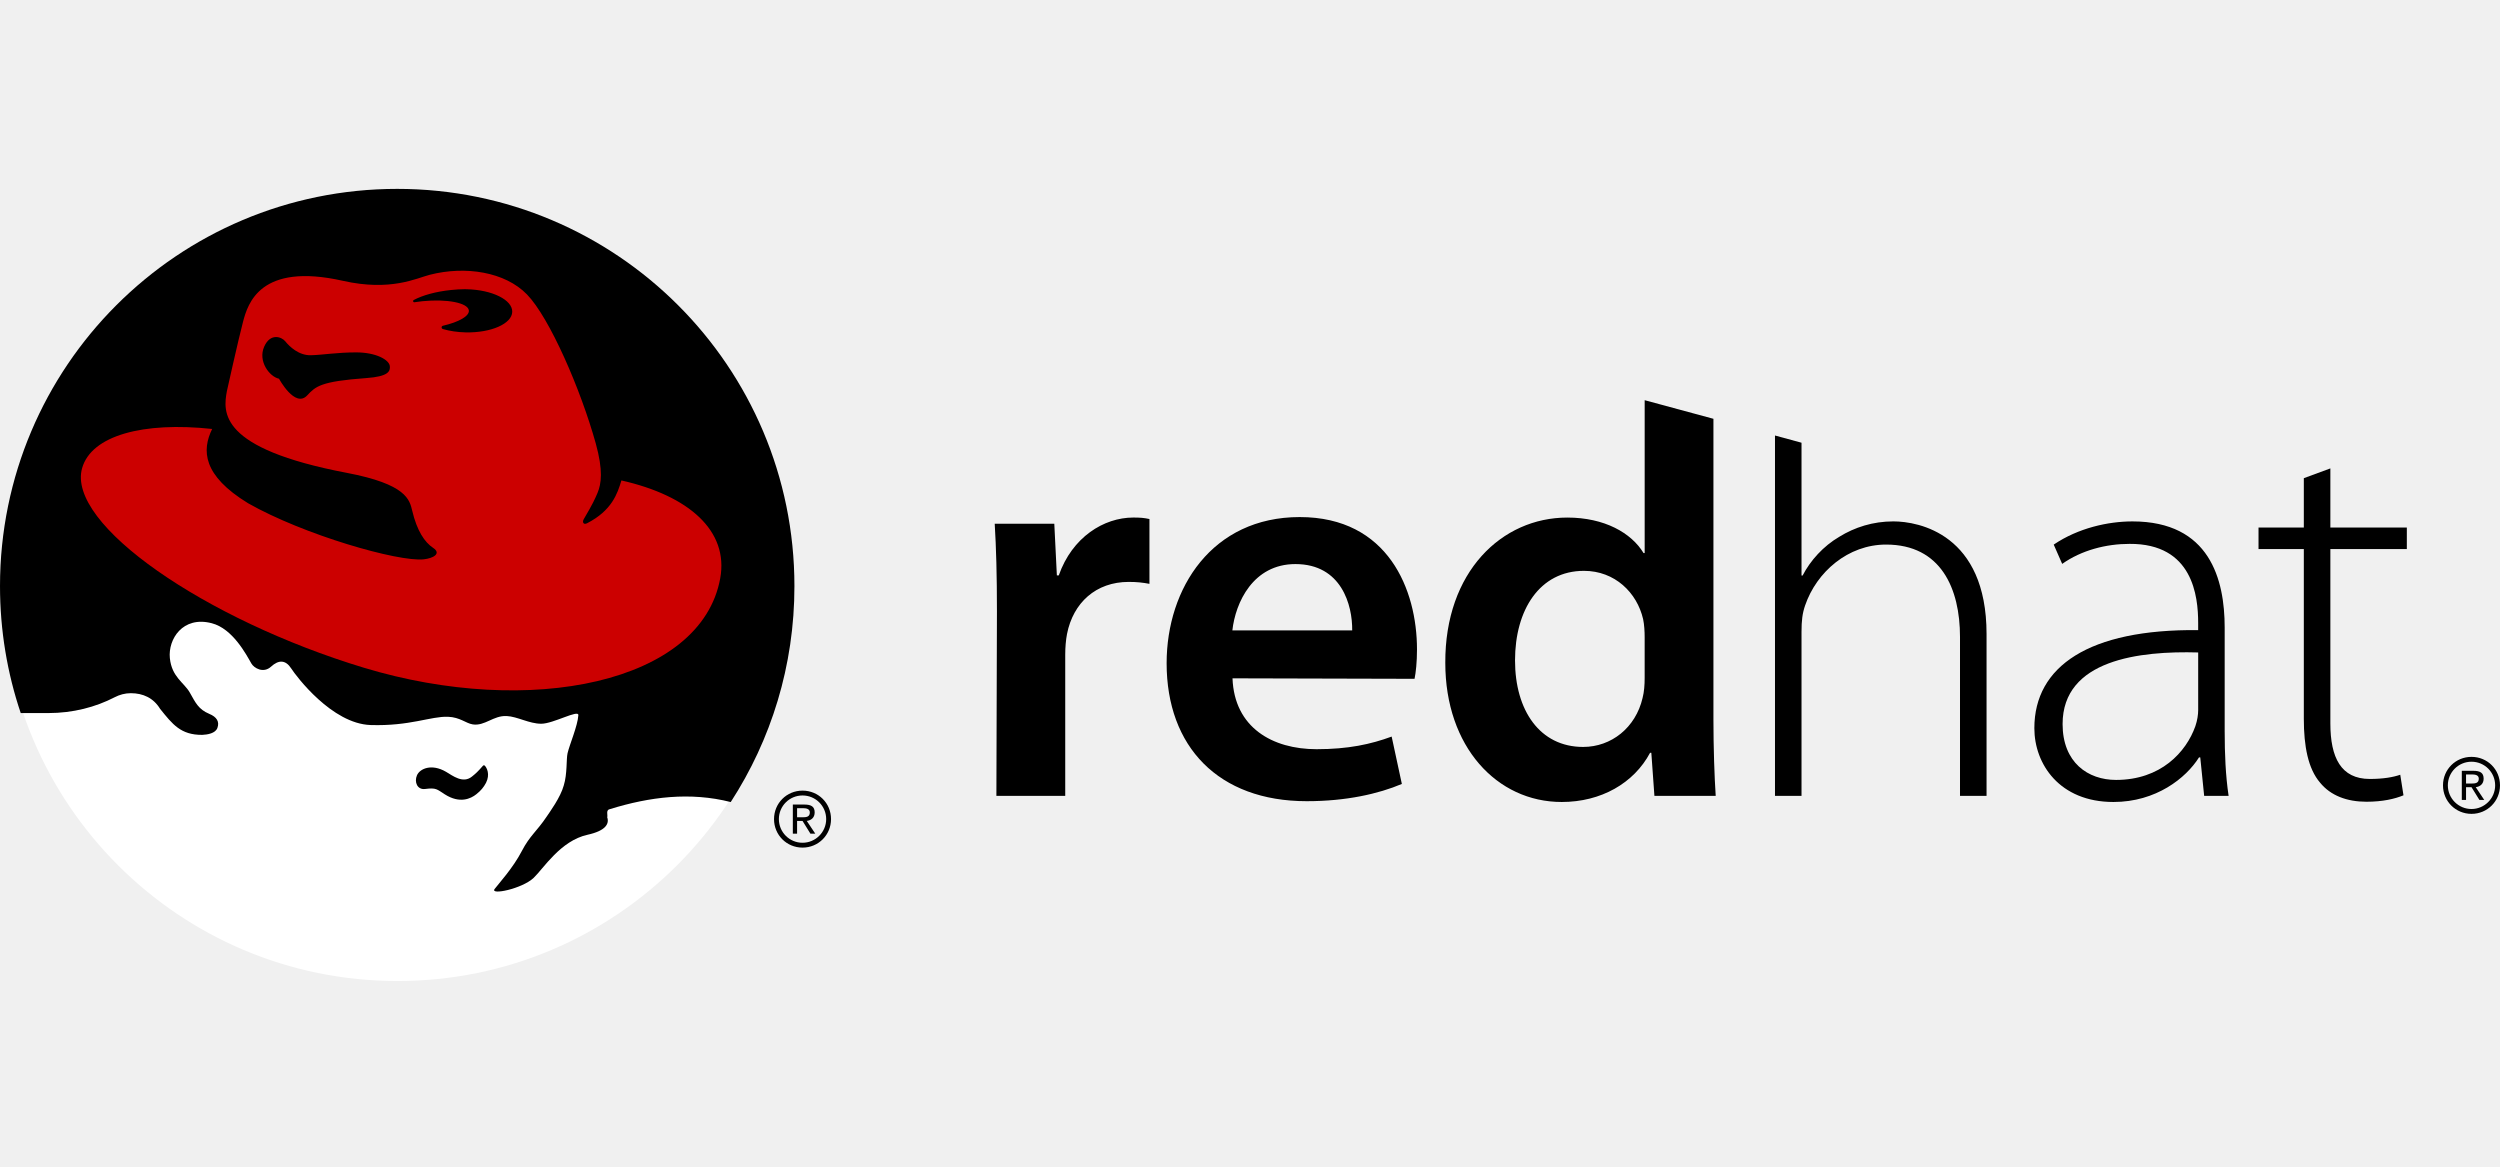
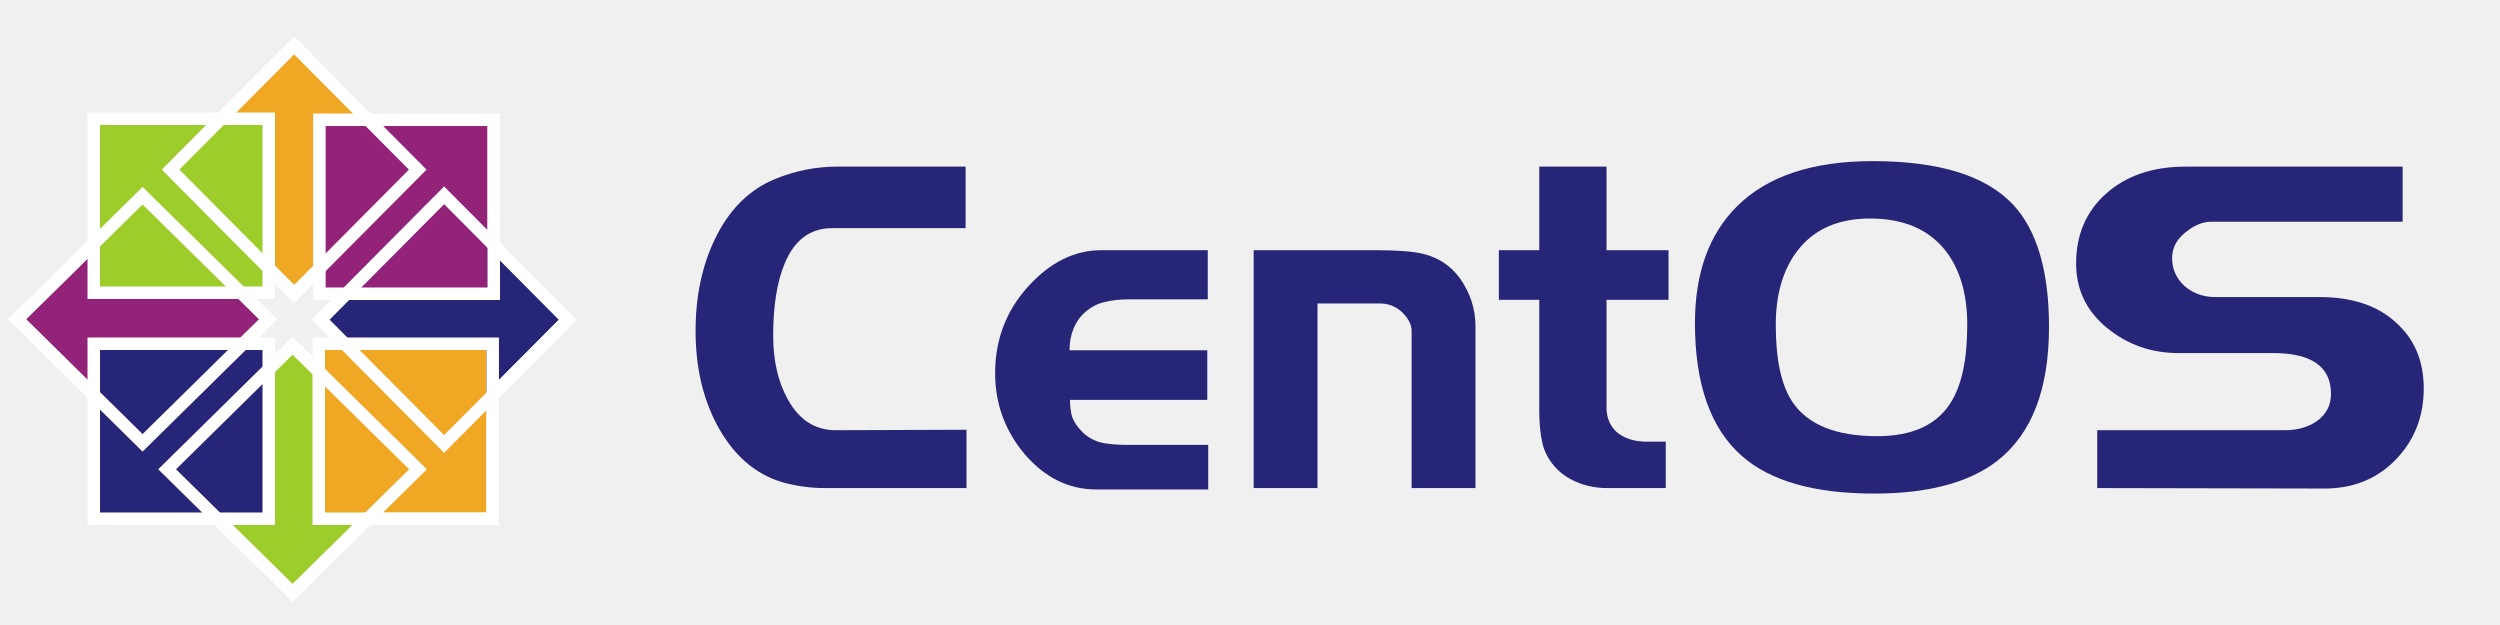
- <svg xmlns="http://www.w3.org/2000/svg" xmlns:xlink="http://www.w3.org/1999/xlink" width="300" height="140" id="svg2812" version="1.0">
-   <defs id="defs3" />
-   <g id="layer1" transform="translate(-13.71428,-252.5725)">
-     <g transform="matrix(2.116667,0,0,2.116667,-32.19343,187.7603)" id="shadowman">
-       <path d="M 55.685,68.504 C 55.685,79.689 46.618,88.756 35.433,88.756 C 24.248,88.756 15.181,79.689 15.181,68.504 C 15.181,57.319 24.248,48.252 35.433,48.252 C 46.618,48.252 55.685,57.319 55.685,68.504 z" transform="matrix(1.10693,0,0,1.10693,5.005761,-12.00975)" style="fill:#ffffff" id="path4548" />
-       <path d="M 147.813,72.126 C 147.813,73.33 147.861,74.576 148.035,75.74 L 146.649,75.74 L 146.428,73.56 L 146.356,73.56 C 145.618,74.733 143.923,76.087 141.506,76.087 C 138.446,76.087 137.022,73.934 137.022,71.904 C 137.022,68.395 140.12,66.279 146.309,66.343 L 146.309,65.937 C 146.309,64.433 146.015,61.432 142.419,61.454 C 141.088,61.454 139.701,61.811 138.6,62.588 L 138.12,61.495 C 139.511,60.552 141.207,60.18 142.583,60.18 C 146.972,60.18 147.812,63.476 147.812,66.195 L 147.812,72.126 L 147.813,72.126 z M 146.309,67.61 C 142.996,67.514 138.623,68.016 138.623,71.668 C 138.623,73.854 140.066,74.836 141.651,74.836 C 144.186,74.836 145.627,73.267 146.151,71.786 C 146.262,71.46 146.31,71.135 146.31,70.875 L 146.31,67.61 L 146.309,67.61 z M 153.804,57.175 L 153.804,60.527 L 158.139,60.527 L 158.139,61.748 L 153.804,61.748 L 153.804,71.635 C 153.804,73.569 154.404,74.781 156.038,74.781 C 156.823,74.781 157.379,74.677 157.766,74.542 L 157.949,75.708 C 157.458,75.912 156.766,76.073 155.848,76.073 C 154.739,76.073 153.818,75.723 153.224,74.995 C 152.536,74.195 152.299,72.918 152.299,71.366 L 152.299,61.747 L 149.731,61.747 L 149.731,60.526 L 152.299,60.526 L 152.299,57.729 L 153.804,57.175 z M 129.028,60.179 C 127.871,60.179 126.834,60.513 125.963,61.052 C 125.059,61.581 124.322,62.399 123.885,63.247 L 123.822,63.247 L 123.822,55.719 L 122.318,55.31 L 122.318,75.74 L 123.822,75.74 L 123.822,66.437 C 123.822,65.819 123.869,65.391 124.028,64.938 C 124.678,63.046 126.46,61.493 128.615,61.493 C 131.73,61.493 132.807,63.99 132.807,66.73 L 132.807,75.739 L 134.312,75.739 L 134.312,66.565 C 134.312,60.9 130.469,60.179 129.028,60.179 z" id="path620" />
-       <path d="M 78.208,65.27 C 78.208,63.205 78.165,61.686 78.082,60.312 L 81.46,60.312 L 81.605,63.241 L 81.714,63.241 C 82.474,61.069 84.274,59.961 85.938,59.961 C 86.319,59.961 86.541,59.977 86.854,60.045 L 86.854,63.72 C 86.489,63.649 86.147,63.61 85.677,63.61 C 83.82,63.61 82.529,64.792 82.181,66.561 C 82.115,66.905 82.08,67.318 82.08,67.739 L 82.08,75.739 L 78.177,75.739 L 78.208,65.27 z M 91.563,69.076 C 91.666,71.871 93.83,73.094 96.328,73.094 C 98.123,73.094 99.406,72.814 100.586,72.379 L 101.164,75.064 C 99.843,75.624 98.01,76.042 95.772,76.042 C 90.763,76.042 87.828,72.949 87.828,68.22 C 87.828,63.961 90.411,59.934 95.373,59.934 C 100.389,59.934 102.022,64.06 102.022,67.437 C 102.022,68.163 101.958,68.744 101.883,69.104 L 91.563,69.076 z M 98.349,66.359 C 98.366,64.929 97.744,62.599 95.13,62.599 C 92.729,62.599 91.731,64.778 91.555,66.359 L 98.349,66.359 z M 118.829,54.363 L 114.93,53.308 L 114.93,61.974 L 114.866,61.974 C 114.177,60.834 112.654,59.962 110.543,59.962 C 106.834,59.962 103.602,63.033 103.627,68.202 C 103.627,72.945 106.544,76.087 110.228,76.087 C 112.453,76.087 114.316,75.025 115.237,73.297 L 115.307,73.297 L 115.482,75.739 L 118.957,75.739 C 118.886,74.69 118.828,72.991 118.828,71.412 L 118.828,54.363 L 118.829,54.363 z M 114.929,69.05 C 114.929,69.46 114.901,69.84 114.811,70.19 C 114.418,71.878 113.037,72.966 111.442,72.966 C 108.986,72.966 107.58,70.895 107.58,68.06 C 107.58,65.198 108.974,62.983 111.487,62.983 C 113.241,62.983 114.496,64.22 114.842,65.722 C 114.909,66.038 114.929,66.428 114.929,66.738 L 114.929,69.05 L 114.929,69.05 z" id="path616" />
-       <path d="M 161.805,73.529 C 160.905,73.529 160.189,74.244 160.189,75.144 C 160.189,76.045 160.905,76.76 161.805,76.76 C 162.706,76.76 163.421,76.041 163.421,75.144 C 163.421,74.24 162.706,73.529 161.805,73.529 z M 161.805,73.804 C 162.547,73.804 163.146,74.403 163.146,75.144 C 163.146,75.883 162.543,76.485 161.805,76.485 C 161.063,76.485 160.464,75.883 160.464,75.144 C 160.464,74.403 161.063,73.804 161.805,73.804 z M 161.255,74.319 L 161.255,75.969 L 161.496,75.969 L 161.496,75.247 L 161.805,75.247 L 162.252,75.969 L 162.527,75.969 L 162.046,75.247 C 162.291,75.216 162.493,75.066 162.493,74.766 C 162.493,74.438 162.302,74.319 161.908,74.319 L 161.255,74.319 z M 161.496,74.525 L 161.84,74.525 C 162.016,74.525 162.218,74.563 162.218,74.766 C 162.218,75.021 162.019,75.041 161.805,75.041 L 161.496,75.041 L 161.496,74.525 z" id="path650" />
-       <path d="M 63.116,76.091 C 60.811,75.504 58.522,75.797 56.285,76.486 C 56.011,76.526 56.159,76.83 56.114,76.953 C 56.24,77.32 56.033,77.718 54.998,77.945 C 53.465,78.282 52.496,79.864 51.942,80.389 C 51.291,81.008 49.453,81.388 49.73,81.019 C 49.947,80.731 50.774,79.833 51.276,78.861 C 51.727,77.993 52.127,77.746 52.679,76.919 C 52.841,76.676 53.468,75.824 53.65,75.15 C 53.855,74.491 53.787,73.663 53.865,73.323 C 53.978,72.832 54.44,71.768 54.477,71.166 C 54.497,70.825 53.057,71.651 52.373,71.651 C 51.689,71.651 51.024,71.243 50.413,71.214 C 49.658,71.177 49.172,71.795 48.489,71.688 C 48.098,71.626 47.77,71.282 47.087,71.256 C 46.116,71.22 44.929,71.795 42.698,71.724 C 40.507,71.653 38.48,68.953 38.204,68.524 C 37.88,68.019 37.485,68.019 37.054,68.415 C 36.622,68.81 36.091,68.499 35.94,68.235 C 35.652,67.732 34.883,66.259 33.692,65.952 C 32.044,65.524 31.211,66.864 31.318,67.929 C 31.427,69.011 32.127,69.314 32.451,69.888 C 32.776,70.463 32.941,70.834 33.549,71.089 C 33.981,71.267 34.142,71.535 34.014,71.888 C 33.901,72.198 33.452,72.269 33.156,72.282 C 31.934,72.292 31.468,71.679 30.766,70.808 C 30.389,70.188 29.796,69.919 29.104,69.919 C 28.774,69.919 28.466,70.006 28.191,70.148 C 27.107,70.711 25.818,71.046 24.43,71.046 L 22.864,71.046 C 22.102,68.785 21.689,66.365 21.689,63.847 C 21.689,51.409 31.77,41.328 44.208,41.328 C 56.646,41.328 66.727,51.411 66.727,63.847 C 66.73,68.362 65.401,72.566 63.116,76.091 z M 49.171,74.026 C 49.286,74.139 49.486,74.518 49.242,75.001 C 49.105,75.257 48.957,75.437 48.694,75.647 C 48.376,75.901 47.758,76.195 46.909,75.655 C 46.452,75.365 46.424,75.268 45.794,75.349 C 45.344,75.408 45.164,74.954 45.327,74.576 C 45.488,74.199 46.152,73.893 46.981,74.379 C 47.354,74.598 47.933,75.059 48.441,74.649 C 48.652,74.481 48.778,74.368 49.07,74.031 C 49.083,74.015 49.101,74.007 49.122,74.007 C 49.141,74.007 49.158,74.014 49.171,74.026 z" id="path632" />
-       <path d="M 63.116,76.09 C 65.402,72.565 66.729,68.362 66.729,63.85 C 66.729,51.412 56.647,41.33 44.209,41.33 C 31.771,41.33 21.69,51.413 21.69,63.85 C 21.69,66.368 22.104,68.788 22.865,71.047 C 25.869,79.955 34.291,86.368 44.209,86.368 C 52.134,86.368 59.101,82.276 63.116,76.09 z" style="fill:none" id="path646" />
-       <path d="M 56.918,57.858 C 56.695,58.606 56.378,59.562 54.971,60.285 C 54.766,60.39 54.687,60.218 54.782,60.057 C 55.314,59.151 55.409,58.925 55.563,58.568 C 55.78,58.047 55.892,57.304 55.463,55.755 C 54.615,52.708 52.849,48.634 51.564,47.312 C 50.326,46.037 48.08,45.677 46.05,46.199 C 45.303,46.39 43.839,47.152 41.127,46.54 C 36.433,45.483 35.739,47.833 35.468,48.857 C 35.198,49.881 34.552,52.792 34.552,52.792 C 34.335,53.977 34.054,56.038 41.342,57.426 C 44.737,58.072 44.91,58.95 45.06,59.582 C 45.329,60.712 45.761,61.361 46.246,61.682 C 46.731,62.007 46.246,62.274 45.707,62.33 C 44.261,62.481 38.917,60.947 35.755,59.151 C 33.168,57.57 33.125,56.147 33.717,54.939 C 29.809,54.517 26.877,55.304 26.345,57.156 C 25.432,60.33 33.325,65.752 42.311,68.474 C 51.741,71.329 61.441,69.336 62.52,63.409 C 63.012,60.713 60.743,58.722 56.918,57.858 z M 42.458,52.054 C 39.857,52.242 39.587,52.523 39.1,53.041 C 38.412,53.772 37.507,52.091 37.507,52.091 C 36.965,51.976 36.306,51.101 36.662,50.283 C 37.012,49.474 37.658,49.717 37.86,49.969 C 38.107,50.275 38.634,50.778 39.315,50.759 C 39.998,50.742 40.785,50.598 41.884,50.598 C 42.999,50.598 43.746,51.014 43.789,51.371 C 43.823,51.676 43.699,51.965 42.458,52.054 z M 45.191,47.754 C 45.187,47.754 45.184,47.756 45.18,47.756 C 45.139,47.756 45.107,47.725 45.107,47.687 C 45.107,47.66 45.123,47.636 45.148,47.626 C 45.652,47.359 46.404,47.148 47.266,47.06 C 47.524,47.032 47.776,47.019 48.019,47.016 C 48.063,47.016 48.103,47.016 48.148,47.018 C 49.592,47.049 50.746,47.623 50.729,48.299 C 50.712,48.974 49.528,49.495 48.085,49.464 C 47.618,49.453 47.179,49.385 46.801,49.276 C 46.756,49.264 46.724,49.226 46.724,49.181 C 46.724,49.135 46.756,49.097 46.802,49.087 C 47.703,48.878 48.311,48.538 48.269,48.215 C 48.212,47.788 47.033,47.557 45.638,47.696 C 45.484,47.714 45.335,47.733 45.191,47.754 z" style="fill:#cc0000" id="path648" />
-       <use transform="translate(-94.61853,1.913321)" id="use4312" x="0" y="0" width="744.094" height="1052.362" xlink:href="#path650" />
+ <svg xmlns="http://www.w3.org/2000/svg" width="200" height="50" id="svg10573" version="1.1">
+   <defs id="defs10575" />
+   <g id="layer1" transform="translate(711.5303,-2237.039)">
+     <g xml:space="default" transform="matrix(0.694854,0,0,0.694854,-221.4392,698.5349)" style="font-size:52.869px;font-style:normal;font-weight:normal;line-height:833%;letter-spacing:0px;word-spacing:0px;fill:#262577;fill-opacity:1;stroke:none;font-family:Sans" id="text12404">
+       <path xml:space="default" d="m -594.038,2270.332 -16.337,0 q -2.485,0 -4.917,-0.687 -4.705,-1.427 -7.455,-6.556 -2.485,-4.653 -2.485,-10.838 0,-5.974 2.221,-10.574 2.432,-5.075 6.926,-6.926 3.489,-1.427 7.137,-1.427 l 14.803,0 0,7.085 -15.385,0 q -3.754,0 -5.446,4.071 -1.322,3.172 -1.322,8.3 0,4.335 1.692,7.349 1.956,3.542 5.498,3.542 l 15.068,-0.053 0,6.714 z" style="font-variant:normal;font-stretch:normal;fill:#262577;font-family:Denmark;-inkscape-font-specification:Denmark;fill-opacity:1" id="path4186" />
+       <path d="m -566.211,2270.491 -12.9,0 c -3.137,0 -5.869,-1.339 -8.195,-4.018 -2.291,-2.714 -3.437,-5.833 -3.437,-9.358 0,-3.842 1.251,-7.155 3.754,-9.939 2.538,-2.82 5.357,-4.23 8.459,-4.23 l 12.266,0 0,5.657 -8.988,0 c -1.128,0 -2.097,0.106 -2.908,0.317 -0.775,0.176 -1.498,0.546 -2.168,1.11 -1.234,1.057 -1.85,2.64 -1.85,4.437 l 15.861,0 0,5.71 -15.808,0 c 0,0.846 0.088,1.414 0.264,2.013 0.211,0.564 0.617,1.145 1.216,1.745 0.599,0.564 1.304,0.952 2.115,1.163 0.846,0.176 1.868,0.264 3.066,0.264 l 9.252,0 z" style="font-variant:normal;font-stretch:normal;fill:#262577;font-family:Denmark;-inkscape-font-specification:Denmark;fill-opacity:1" id="path4188" xml:space="default" />
+       <path d="m -535.442,2270.332 -7.349,0 0,-18.029 q 0,-0.687 -0.317,-1.216 -0.317,-0.582 -0.899,-1.11 -1.057,-0.899 -2.432,-0.899 l -7.19,0 0,21.253 -7.349,0 0,-27.386 14.063,0 q 3.754,0 5.446,0.423 2.643,0.634 4.23,2.802 1.798,2.538 1.798,5.551 l 0,18.61 z" style="font-variant:normal;font-stretch:normal;fill:#262577;font-family:Denmark;-inkscape-font-specification:Denmark;fill-opacity:1" id="path4190" xml:space="default" />
+       <path d="m -513.216,2248.656 -7.137,0 0,12.424 c 0,1.128 0.388,2.062 1.163,2.802 0.881,0.74 2.044,1.11 3.489,1.11 l 2.168,0 0,5.34 -6.82,0 c -2.044,0 -4.289,-0.74 -5.734,-2.22 -0.846,-0.881 -1.392,-1.851 -1.639,-2.908 -0.247,-1.057 -0.37,-2.309 -0.37,-3.754 l 0,-12.794 -4.653,0 0,-5.71 4.653,0 0,-9.622 7.743,0 0,9.622 7.137,0 z" style="font-variant:normal;font-stretch:normal;fill:#262577;font-family:Denmark;-inkscape-font-specification:Denmark;fill-opacity:1" id="path4192" xml:space="default" />
+       <path d="m -469.409,2251.775 q 0,10.785 -5.974,15.438 -4.864,3.754 -14.169,3.754 -10.31,0 -15.226,-4.335 -5.393,-4.758 -5.393,-15.279 0,-8.618 4.811,-13.429 5.234,-5.234 15.649,-5.234 11.473,0 16.178,5.023 4.124,4.441 4.124,14.063 z m -9.411,-0.211 q 0,-5.446 -2.591,-8.671 -2.908,-3.595 -8.618,-3.595 -5.604,0 -8.459,3.86 -2.379,3.225 -2.379,8.406 0,5.974 1.903,8.829 2.643,3.965 9.781,3.965 6.027,0 8.459,-3.859 1.903,-3.014 1.903,-8.935 z" style="font-variant:normal;font-stretch:normal;fill:#262577;font-family:Denmark;-inkscape-font-specification:Denmark;fill-opacity:1" id="path4194" xml:space="default" />
+       <path d="m -426.264,2258.86 q 0,4.864 -3.225,8.195 -3.225,3.331 -8.195,3.331 l -26.17,-0.053 0,-6.662 21.571,0 q 2.168,0 3.648,-1.004 1.692,-1.163 1.692,-3.172 0,-4.705 -6.662,-4.705 l -10.891,0 q -4.705,0 -8.248,-2.908 -3.542,-2.908 -3.542,-7.402 0,-4.97 3.437,-8.036 3.489,-3.119 9.146,-3.119 l 25.007,0 0,6.344 -22.047,0 q -1.48,0 -3.014,1.269 -1.48,1.216 -1.48,2.908 0,1.903 1.427,3.225 1.48,1.269 3.542,1.269 l 12.001,0 q 5.604,0 8.776,2.908 3.225,2.855 3.225,7.613 z" style="font-variant:normal;font-stretch:normal;fill:#262577;font-family:Denmark;-inkscape-font-specification:Denmark;fill-opacity:1" id="path4196" xml:space="default" />
    </g>
+     <rect style="color:#000000;color-interpolation:sRGB;color-interpolation-filters:linearRGB;fill:#932279;fill-opacity:1;fill-rule:nonzero;stroke:#ffffff;stroke-width:1;stroke-miterlimit:4;stroke-dasharray:none;marker:none;visibility:visible;display:inline;overflow:visible;enable-background:accumulate;clip-rule:nonzero;color-rendering:auto;image-rendering:auto;shape-rendering:auto;text-rendering:auto" id="rect4180" width="14.086" height="14.086" x="2096.544" y="-1127.996" transform="matrix(-0.7124968,0.7016754,-0.7124968,-0.7016754,0,0)" xml:space="default" />
+     <rect transform="matrix(-0.7049458,-0.7092612,0.7049458,-0.7092612,0,0)" y="-2081.579" x="-1105.62" height="14.024" width="14.024" id="rect4182" style="color:#000000;color-interpolation:sRGB;color-interpolation-filters:linearRGB;fill:#efa724;fill-opacity:1;fill-rule:nonzero;stroke:#ffffff;stroke-width:1;stroke-miterlimit:4;stroke-dasharray:none;marker:none;visibility:visible;display:inline;overflow:visible;enable-background:accumulate;clip-rule:nonzero;color-rendering:auto;image-rendering:auto;shape-rendering:auto;text-rendering:auto" xml:space="default" />
+     <rect transform="matrix(-0.7124968,0.7016754,-0.7124968,-0.7016754,0,0)" y="-1144.968" x="2096.675" height="14.086" width="14.086" id="rect4184" style="color:#000000;color-interpolation:sRGB;color-interpolation-filters:linearRGB;fill:#9ccd2a;fill-opacity:1;fill-rule:nonzero;stroke:#ffffff;stroke-width:1;stroke-miterlimit:4;stroke-dasharray:none;marker:none;visibility:visible;display:inline;overflow:visible;enable-background:accumulate;clip-rule:nonzero;color-rendering:auto;image-rendering:auto;shape-rendering:auto;text-rendering:auto" xml:space="default" />
+     <rect style="color:#000000;color-interpolation:sRGB;color-interpolation-filters:linearRGB;fill:#262577;fill-opacity:1;fill-rule:nonzero;stroke:#ffffff;stroke-width:1;stroke-miterlimit:4;stroke-dasharray:none;marker:none;visibility:visible;display:inline;overflow:visible;enable-background:accumulate;clip-rule:nonzero;color-rendering:auto;image-rendering:auto;shape-rendering:auto;text-rendering:auto" id="rect4186" width="14.024" height="14.024" x="-1122.591" y="-2081.529" transform="matrix(-0.7049458,-0.7092612,0.7049458,-0.7092612,0,0)" xml:space="default" />
+     <rect style="color:#000000;color-interpolation:sRGB;color-interpolation-filters:linearRGB;fill:#fce94f;stroke:none;stroke-width:1;marker:none;visibility:visible;display:inline;overflow:visible;enable-background:accumulate;clip-rule:nonzero;color-rendering:auto;image-rendering:auto;shape-rendering:auto;text-rendering:auto" id="rect4188" width="13.499" height="13.437" x="-703.53" y="2247.014" xml:space="default" />
+     <rect y="2264.539" x="-686.03" height="13.5" width="13.401" id="rect4190" style="color:#000000;color-interpolation:sRGB;color-interpolation-filters:linearRGB;fill:#efa724;fill-opacity:1;stroke:none;stroke-width:1;marker:none;visibility:visible;display:inline;overflow:visible;enable-background:accumulate;clip-rule:nonzero;color-rendering:auto;image-rendering:auto;shape-rendering:auto;text-rendering:auto" xml:space="default" />
+     <rect style="color:#000000;color-interpolation:sRGB;color-interpolation-filters:linearRGB;fill:#932279;fill-opacity:1;stroke:none;stroke-width:1;marker:none;visibility:visible;display:inline;overflow:visible;enable-background:accumulate;clip-rule:nonzero;color-rendering:auto;image-rendering:auto;shape-rendering:auto;text-rendering:auto" id="rect4192" width="13.446" height="13.432" x="-685.976" y="2247.107" xml:space="default" />
+     <rect y="2246.539" x="-704.03" height="13.918" width="13.999" id="rect4168" style="color:#000000;color-interpolation:sRGB;color-interpolation-filters:linearRGB;fill:#9ccd2a;fill-opacity:1;stroke:#ffffff;stroke-width:1;stroke-miterlimit:4;stroke-dasharray:none;marker:none;visibility:visible;display:inline;overflow:visible;enable-background:accumulate;clip-rule:nonzero;color-rendering:auto;image-rendering:auto;shape-rendering:auto;text-rendering:auto" xml:space="default" />
+     <rect style="color:#000000;color-interpolation:sRGB;color-interpolation-filters:linearRGB;fill:none;stroke:#ffffff;stroke-width:1;stroke-miterlimit:4;stroke-dasharray:none;marker:none;visibility:visible;display:inline;overflow:visible;enable-background:accumulate;clip-rule:nonzero;color-rendering:auto;image-rendering:auto;shape-rendering:auto;text-rendering:auto" id="rect4170" width="13.914" height="14" x="-686.03" y="2264.539" xml:space="default" />
+     <rect y="2246.621" x="-685.98" height="13.918" width="13.95" id="rect4172" style="color:#000000;color-interpolation:sRGB;color-interpolation-filters:linearRGB;fill:none;stroke:#ffffff;stroke-width:1;stroke-miterlimit:4;stroke-dasharray:none;marker:none;visibility:visible;display:inline;overflow:visible;enable-background:accumulate;clip-rule:nonzero;color-rendering:auto;image-rendering:auto;shape-rendering:auto;text-rendering:auto" xml:space="default" />
+     <rect style="color:#000000;color-interpolation:sRGB;color-interpolation-filters:linearRGB;fill:#262577;fill-opacity:1;stroke:#ffffff;stroke-width:1;stroke-miterlimit:4;stroke-dasharray:none;marker:none;visibility:visible;display:inline;overflow:visible;enable-background:accumulate;clip-rule:nonzero;color-rendering:auto;image-rendering:auto;shape-rendering:auto;text-rendering:auto" id="rect4174" width="13.999" height="13.999" x="-704.029" y="2264.54" xml:space="default" />
+     <rect transform="matrix(-0.7124968,0.7016754,-0.7124968,-0.7016754,0,0)" y="-1127.996" x="2096.544" height="14.086" width="14.086" id="rect4208" style="color:#000000;color-interpolation:sRGB;color-interpolation-filters:linearRGB;fill:none;stroke:#ffffff;stroke-width:1;stroke-miterlimit:4;stroke-dasharray:none;marker:none;visibility:visible;display:inline;overflow:visible;enable-background:accumulate;clip-rule:nonzero;color-rendering:auto;image-rendering:auto;shape-rendering:auto;text-rendering:auto" xml:space="default" />
+     <rect style="color:#000000;color-interpolation:sRGB;color-interpolation-filters:linearRGB;fill:none;stroke:#ffffff;stroke-width:1;stroke-miterlimit:4;stroke-dasharray:none;marker:none;visibility:visible;display:inline;overflow:visible;enable-background:accumulate;clip-rule:nonzero;color-rendering:auto;image-rendering:auto;shape-rendering:auto;text-rendering:auto" id="rect4210" width="14.024" height="14.024" x="-1105.62" y="-2081.579" transform="matrix(-0.7049458,-0.7092612,0.7049458,-0.7092612,0,0)" xml:space="default" />
+     <rect style="color:#000000;color-interpolation:sRGB;color-interpolation-filters:linearRGB;fill:none;stroke:#ffffff;stroke-width:1;stroke-miterlimit:4;stroke-dasharray:none;marker:none;visibility:visible;display:inline;overflow:visible;enable-background:accumulate;clip-rule:nonzero;color-rendering:auto;image-rendering:auto;shape-rendering:auto;text-rendering:auto" id="rect4212" width="14.086" height="14.086" x="2096.675" y="-1144.968" transform="matrix(-0.7124968,0.7016754,-0.7124968,-0.7016754,0,0)" xml:space="default" />
+     <rect transform="matrix(-0.7049458,-0.7092612,0.7049458,-0.7092612,0,0)" y="-2081.529" x="-1122.591" height="14.024" width="14.024" id="rect4214" style="color:#000000;color-interpolation:sRGB;color-interpolation-filters:linearRGB;fill:none;stroke:#ffffff;stroke-width:1;stroke-miterlimit:4;stroke-dasharray:none;marker:none;visibility:visible;display:inline;overflow:visible;enable-background:accumulate;clip-rule:nonzero;color-rendering:auto;image-rendering:auto;shape-rendering:auto;text-rendering:auto" xml:space="default" />
  </g>
</svg>
